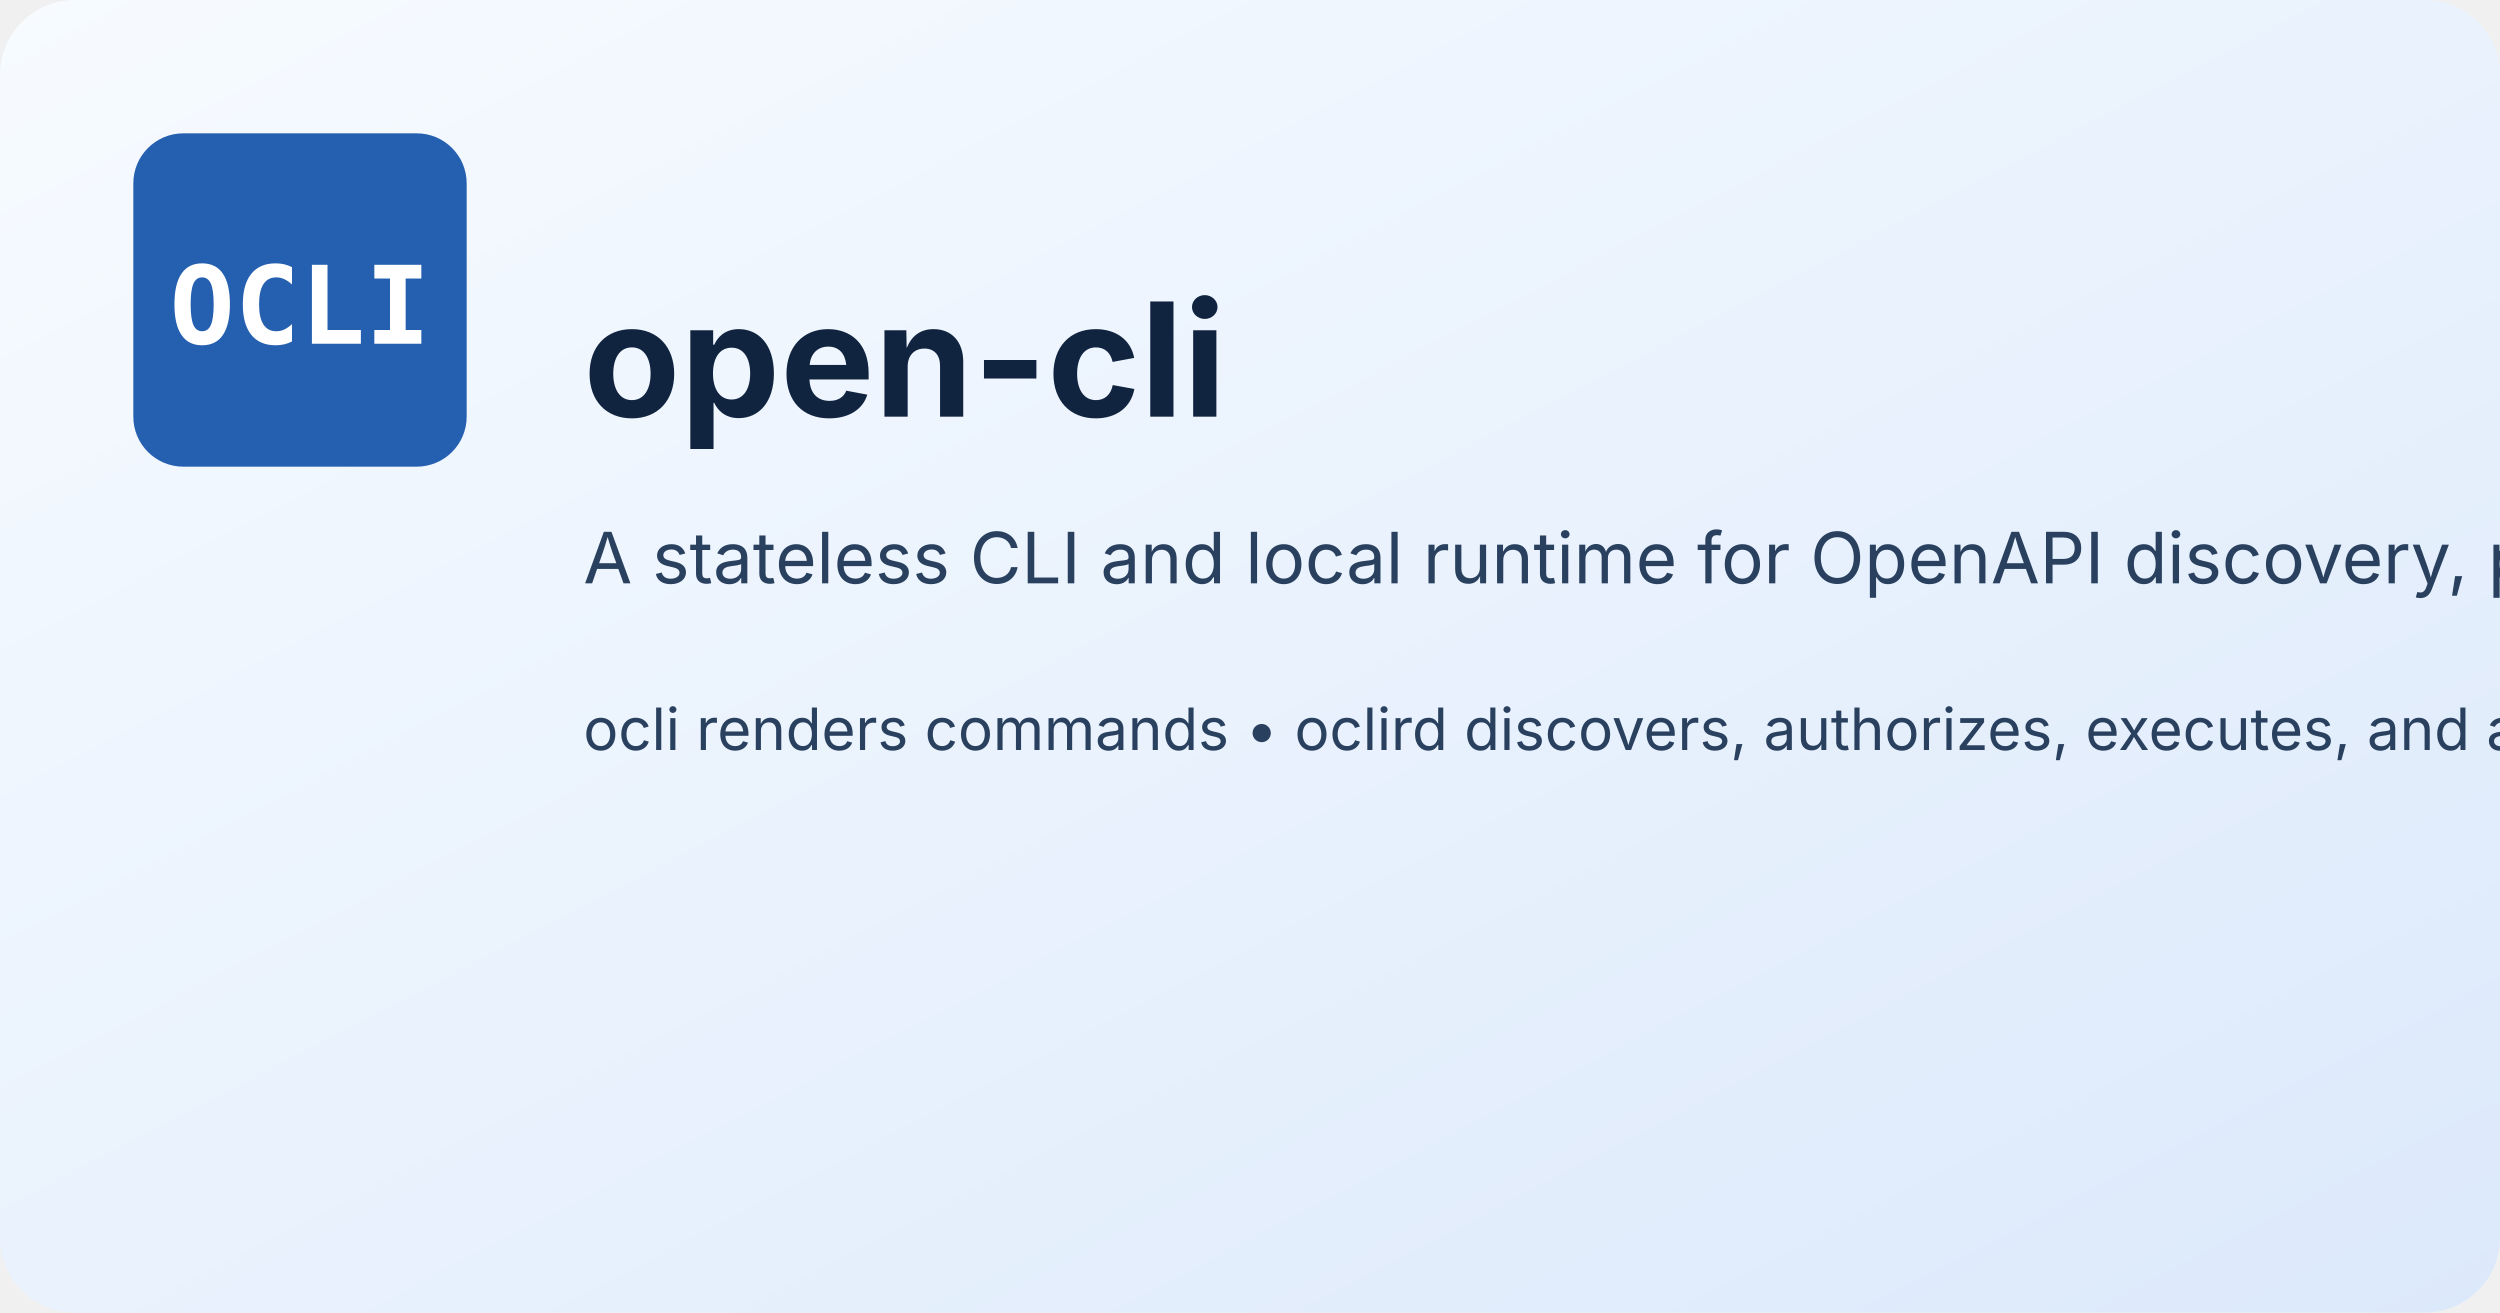
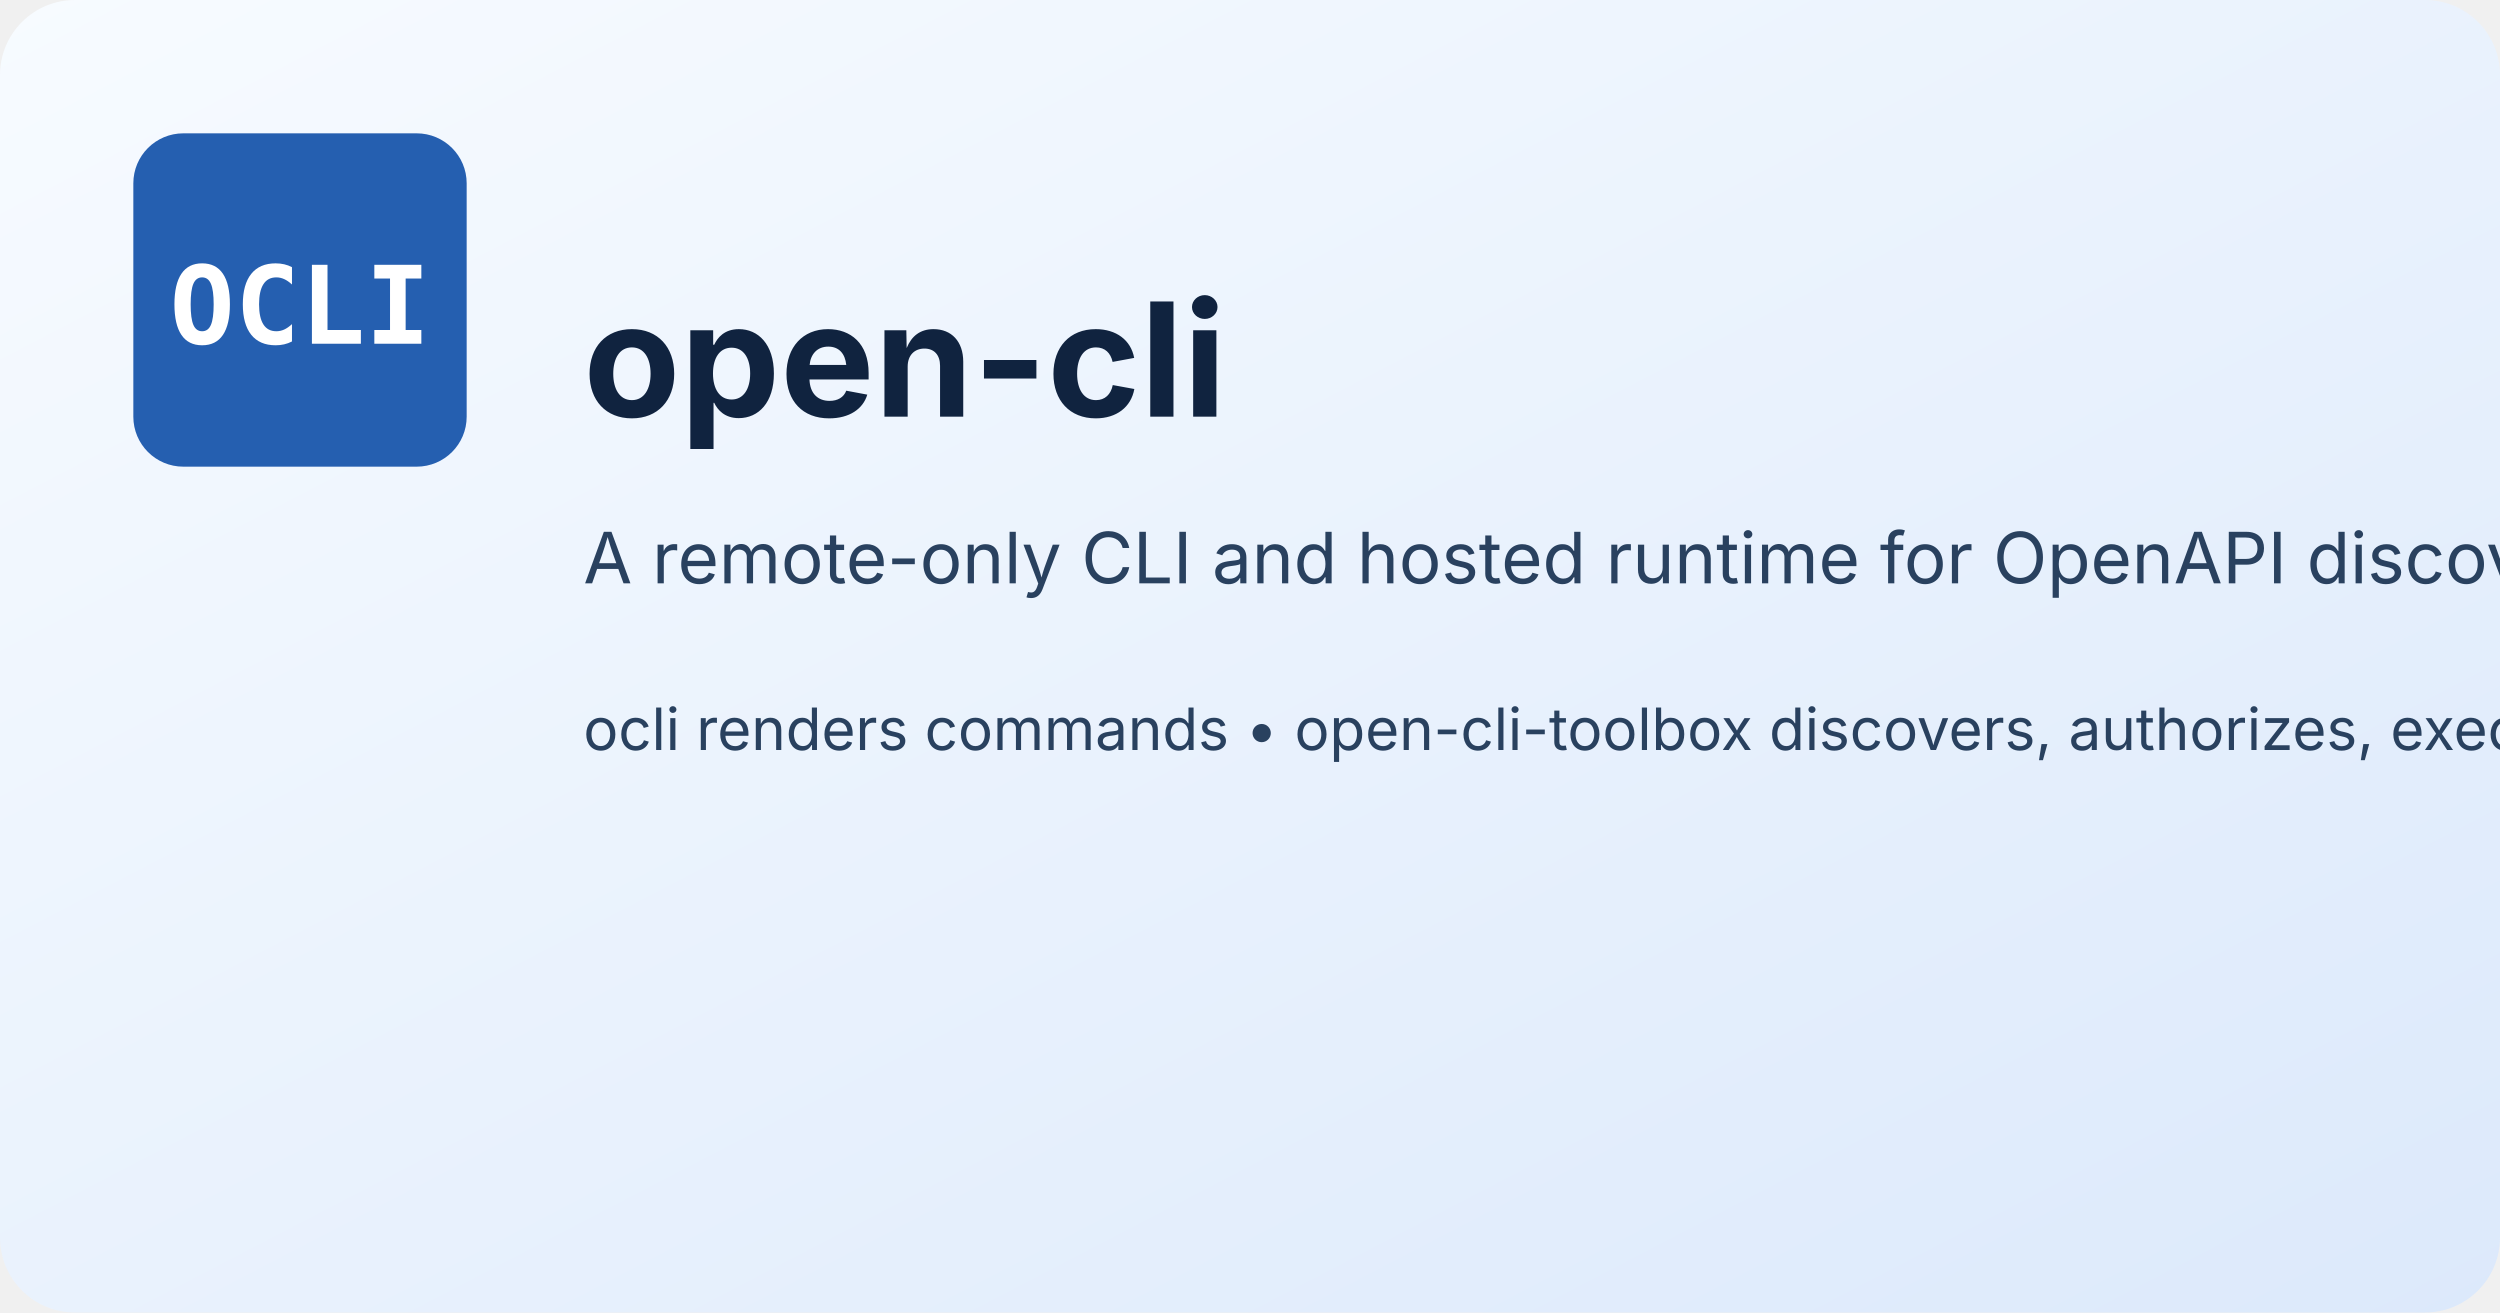
<svg xmlns="http://www.w3.org/2000/svg" width="1200" height="630" viewBox="0 0 1200 630" role="img" aria-labelledby="title desc">
  <defs>
    <linearGradient id="bg" x1="0" y1="0" x2="1" y2="1">
      <stop offset="0%" stop-color="#f7fbff" />
      <stop offset="100%" stop-color="#dce9fb" />
    </linearGradient>
  </defs>
  <rect width="1200" height="630" rx="36" fill="url(#bg)" />
  <rect x="64" y="64" width="160" height="160" rx="24" fill="#255fb0" />
  <text x="144" y="165" text-anchor="middle" font-family="ui-monospace, SFMono-Regular, Menlo, monospace" font-size="52" font-weight="700" fill="#ffffff">OCLI</text>
  <text x="280" y="200" font-family="Inter, Arial, sans-serif" font-size="76" font-weight="700" fill="#10233f">open-cli</text>
-   <text x="280" y="280" font-family="Inter, Arial, sans-serif" font-size="34" fill="#29415f">A stateless CLI and local runtime for OpenAPI discovery, policy, and execution.</text>
-   <text x="280" y="360" font-family="Inter, Arial, sans-serif" font-size="28" fill="#29415f">ocli renders commands • oclird discovers, authorizes, executes, and audits</text>
+   <text x="280" y="280" font-family="Inter, Arial, sans-serif" font-size="34" fill="#29415f">A remote-only CLI and hosted runtime for OpenAPI discovery, policy, and execution.</text>
+   <text x="280" y="360" font-family="Inter, Arial, sans-serif" font-size="28" fill="#29415f">ocli renders commands • open-cli-toolbox discovers, authorizes, executes, and audits</text>
</svg>
